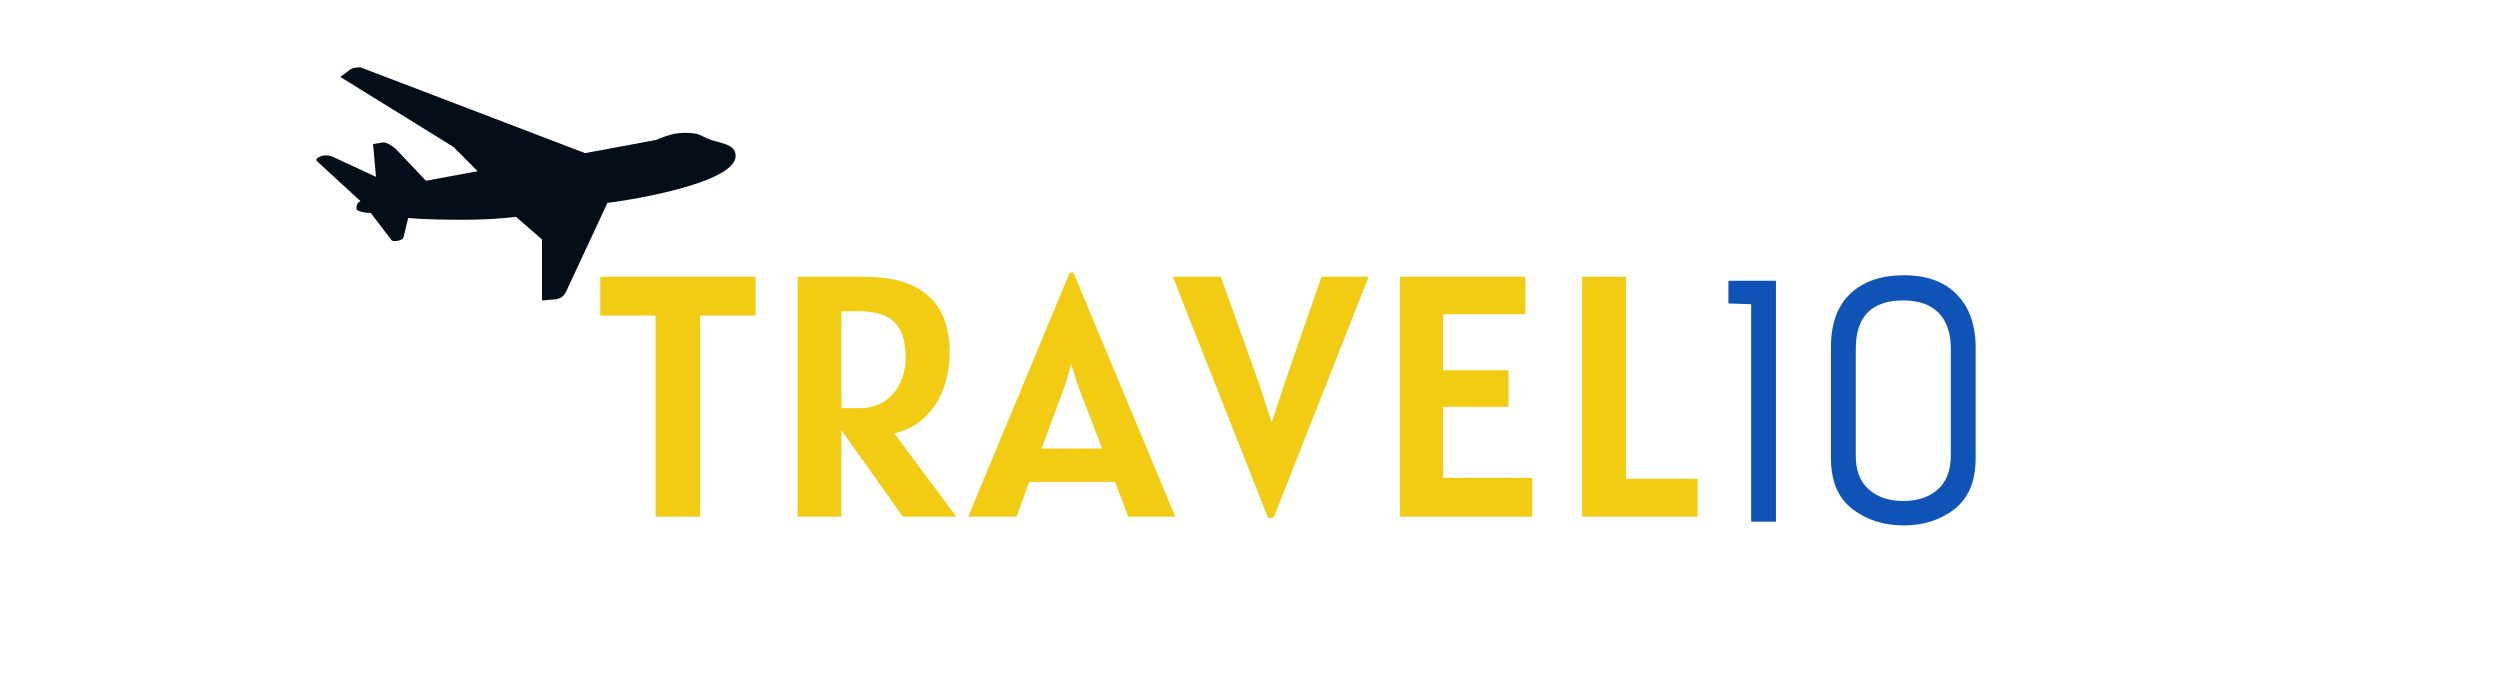
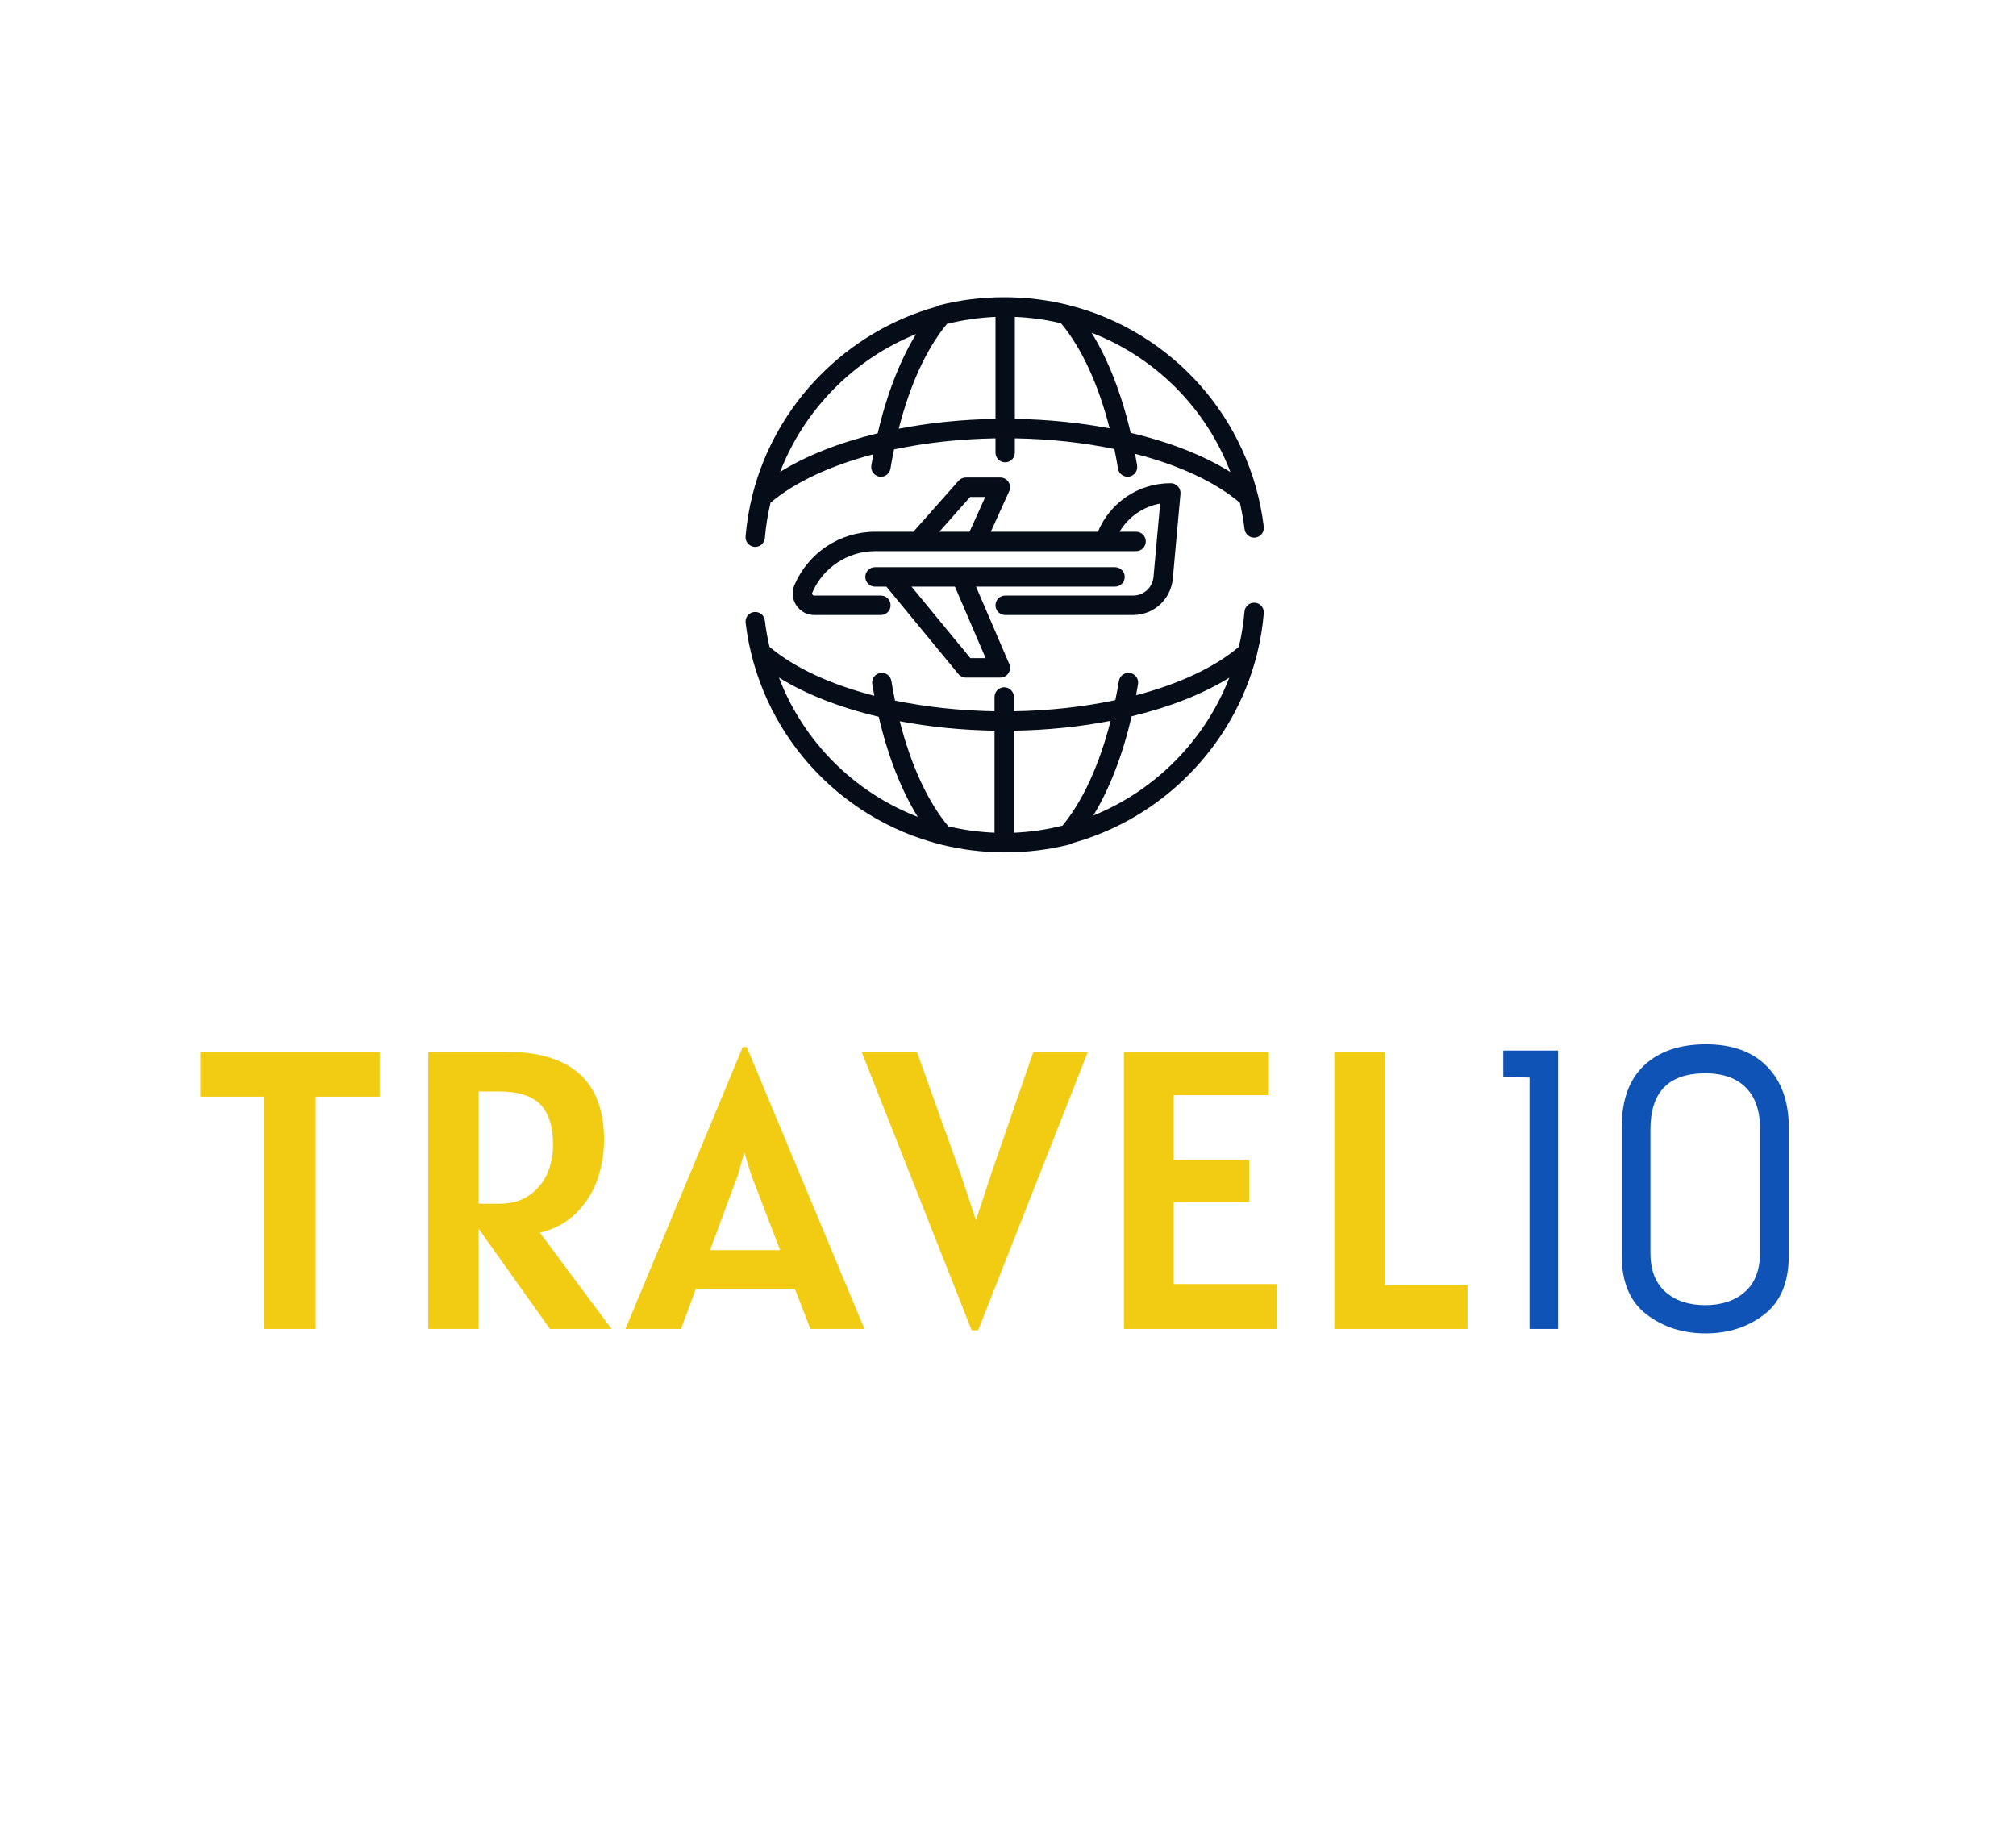
- <svg xmlns="http://www.w3.org/2000/svg" width="275" zoomAndPan="magnify" viewBox="0 0 206.25 56.25" height="75" preserveAspectRatio="xMidYMid meet" version="1.0">
+ <svg xmlns="http://www.w3.org/2000/svg" width="275" zoomAndPan="magnify" viewBox="0 0 206.25 187.5" height="250" preserveAspectRatio="xMidYMid meet" version="1.0">
  <defs>
    <g />
    <clipPath id="id1">
-       <path d="M 0.988 0 L 204.523 0 L 204.523 55.512 L 0.988 55.512 Z M 0.988 0 " clip-rule="nonzero" />
+       <path d="M 76.273 61.582 L 129.297 61.582 L 129.297 87.199 L 76.273 87.199 Z M 76.273 61.582 " clip-rule="nonzero" />
    </clipPath>
    <clipPath id="id2">
-       <path d="M 26 5.551 L 60.684 5.551 L 60.684 24.793 L 26 24.793 Z M 26 5.551 " clip-rule="nonzero" />
+       <path d="M 76.273 30.406 L 129.297 30.406 L 129.297 56 L 76.273 56 Z M 76.273 30.406 " clip-rule="nonzero" />
    </clipPath>
  </defs>
+   <path fill="rgb(1.959%, 5.099%, 9.409%)" d="M 99.254 50.84 L 100.801 50.84 L 99.191 54.398 L 96.102 54.398 Z M 119.984 59.191 L 120.77 50.52 C 120.797 50.242 120.691 49.965 120.504 49.758 C 120.316 49.551 120.043 49.434 119.762 49.434 C 116.473 49.434 113.57 51.402 112.324 54.398 L 101.367 54.398 L 103.246 50.258 C 103.383 49.949 103.359 49.59 103.176 49.309 C 102.992 49.023 102.68 48.852 102.344 48.852 L 98.809 48.852 C 98.527 48.852 98.258 48.973 98.07 49.184 L 93.449 54.398 L 89.539 54.398 C 85.938 54.398 82.695 56.539 81.277 59.855 C 80.988 60.531 81.055 61.305 81.461 61.922 C 81.871 62.547 82.559 62.918 83.301 62.918 L 90.125 62.918 C 90.672 62.918 91.113 62.473 91.113 61.926 C 91.113 61.375 90.672 60.93 90.125 60.93 L 83.301 60.93 C 83.199 60.93 83.141 60.867 83.117 60.828 C 83.078 60.766 83.07 60.703 83.098 60.641 C 84.203 58.059 86.734 56.387 89.539 56.387 L 99.82 56.387 C 99.824 56.387 99.824 56.387 99.828 56.387 C 99.828 56.387 99.832 56.387 99.832 56.387 L 116.227 56.387 C 116.773 56.387 117.219 55.941 117.219 55.395 C 117.219 54.844 116.773 54.398 116.227 54.398 L 114.539 54.398 C 115.438 52.887 116.941 51.832 118.688 51.52 L 118.012 59.012 C 117.91 60.105 117.012 60.93 115.918 60.93 L 102.832 60.93 C 102.285 60.93 101.844 61.375 101.844 61.926 C 101.844 62.473 102.285 62.918 102.832 62.918 L 115.918 62.918 C 118.043 62.918 119.793 61.316 119.984 59.191 " fill-opacity="1" fill-rule="nonzero" />
+   <path fill="rgb(1.959%, 5.099%, 9.409%)" d="M 100.836 67.332 L 99.277 67.332 L 93.254 60.016 L 97.695 60.016 Z M 114.074 60.016 C 114.621 60.016 115.066 59.574 115.066 59.023 C 115.066 58.473 114.621 58.027 114.074 58.027 L 91.156 58.027 C 91.152 58.027 91.148 58.027 91.145 58.027 L 89.52 58.027 C 88.973 58.027 88.527 58.473 88.527 59.023 C 88.527 59.574 88.973 60.016 89.52 60.016 L 90.684 60.016 L 98.047 68.957 C 98.234 69.188 98.516 69.32 98.809 69.32 L 102.344 69.32 C 102.676 69.32 102.988 69.152 103.172 68.871 C 103.352 68.59 103.383 68.238 103.254 67.93 L 99.852 60.016 L 114.074 60.016 " fill-opacity="1" fill-rule="nonzero" />
  <g clip-path="url(#id1)">
-     <path fill="rgb(100%, 100%, 100%)" d="M 0.988 0 L 205.262 0 L 205.262 62.91 L 0.988 62.91 Z M 0.988 0 " fill-opacity="1" fill-rule="nonzero" />
-     <path fill="rgb(100%, 100%, 100%)" d="M 0.988 0 L 204.523 0 L 204.523 55.512 L 0.988 55.512 Z M 0.988 0 " fill-opacity="1" fill-rule="nonzero" />
-     <path fill="rgb(100%, 100%, 100%)" d="M 0.988 0 L 204.523 0 L 204.523 55.512 L 0.988 55.512 Z M 0.988 0 " fill-opacity="1" fill-rule="nonzero" />
-     <path fill="rgb(100%, 100%, 100%)" d="M 0.988 0 L 204.523 0 L 204.523 55.512 L 0.988 55.512 Z M 0.988 0 " fill-opacity="1" fill-rule="nonzero" />
+     <path fill="rgb(1.959%, 5.099%, 9.409%)" d="M 111.852 83.434 C 113.512 80.715 114.852 77.25 115.773 73.281 C 119.645 72.348 123.07 71.004 125.762 69.332 C 123.273 75.75 118.176 80.875 111.852 83.434 Z M 79.691 69.316 C 82.434 71.027 85.934 72.391 89.898 73.328 C 90.84 77.344 92.203 80.84 93.895 83.57 C 87.414 81.07 82.203 75.895 79.691 69.316 Z M 101.746 74.754 L 101.746 85.188 C 101.625 85.184 101.508 85.18 101.387 85.172 C 101.328 85.168 101.266 85.168 101.207 85.164 C 101.023 85.152 100.84 85.137 100.656 85.121 C 100.621 85.121 100.582 85.117 100.547 85.113 C 100.082 85.07 99.621 85.02 99.16 84.949 C 99.148 84.949 99.137 84.945 99.121 84.945 C 98.91 84.914 98.695 84.879 98.484 84.84 C 98.457 84.836 98.426 84.832 98.395 84.824 C 98.184 84.789 97.977 84.746 97.766 84.707 C 97.75 84.703 97.734 84.699 97.719 84.695 C 97.488 84.648 97.258 84.598 97.027 84.543 C 94.918 82.027 93.203 78.297 92.051 73.785 C 95.102 74.363 98.371 74.699 101.746 74.754 Z M 113.621 73.746 C 112.48 78.23 110.781 81.945 108.695 84.469 C 107.09 84.875 105.43 85.121 103.727 85.191 L 103.727 74.754 C 107.176 74.699 110.516 74.348 113.621 73.746 Z M 128.391 61.664 C 127.84 61.617 127.363 62.023 127.32 62.57 C 127.215 63.801 127.02 65.008 126.738 66.18 C 124.238 68.293 120.574 69.988 116.227 71.129 C 116.297 70.754 116.363 70.375 116.426 69.988 C 116.516 69.449 116.148 68.938 115.609 68.848 C 115.078 68.758 114.559 69.125 114.469 69.668 C 114.359 70.332 114.238 70.988 114.105 71.629 C 110.895 72.309 107.379 72.703 103.727 72.766 L 103.727 71.305 C 103.727 70.754 103.285 70.309 102.738 70.309 C 102.188 70.309 101.746 70.754 101.746 71.305 L 101.746 72.766 C 98.172 72.703 94.727 72.324 91.566 71.672 C 91.43 71.016 91.305 70.348 91.195 69.664 C 91.105 69.125 90.594 68.754 90.055 68.848 C 89.516 68.938 89.148 69.449 89.238 69.992 C 89.305 70.391 89.375 70.789 89.449 71.18 C 85.008 70.039 81.266 68.32 78.727 66.176 C 78.52 65.297 78.359 64.395 78.25 63.48 C 78.184 62.934 77.691 62.547 77.145 62.613 C 76.602 62.68 76.215 63.176 76.281 63.719 C 77.633 74.879 85.762 83.75 96.227 86.391 C 96.234 86.395 96.238 86.395 96.246 86.398 C 96.277 86.406 96.309 86.414 96.344 86.422 C 96.551 86.473 96.762 86.523 96.977 86.57 C 97.008 86.578 97.039 86.586 97.074 86.59 C 97.582 86.703 98.098 86.797 98.617 86.879 C 98.645 86.883 98.676 86.887 98.703 86.895 C 98.941 86.93 99.184 86.961 99.426 86.992 C 99.445 86.996 99.465 87 99.484 87 C 99.996 87.062 100.508 87.109 101.027 87.145 C 101.086 87.148 101.145 87.152 101.203 87.156 C 101.398 87.164 101.594 87.176 101.789 87.184 C 101.855 87.184 101.922 87.188 101.988 87.188 C 102.238 87.195 102.488 87.199 102.738 87.199 C 102.789 87.199 102.84 87.199 102.891 87.199 C 102.902 87.199 102.914 87.199 102.926 87.199 C 105.113 87.199 107.297 86.93 109.418 86.398 C 109.535 86.367 109.648 86.312 109.746 86.246 C 118.887 83.707 126.195 76.348 128.57 67.035 C 128.586 66.984 128.598 66.938 128.605 66.887 C 128.941 65.543 129.176 64.156 129.293 62.738 C 129.34 62.191 128.934 61.707 128.391 61.664 " fill-opacity="1" fill-rule="nonzero" />
  </g>
  <g clip-path="url(#id2)">
-     <path fill="rgb(1.959%, 5.099%, 9.409%)" d="M 58.457 11.469 C 59.406 11.84 60.688 11.84 60.688 12.867 C 60.688 15.289 50.496 16.73 50.117 16.73 L 46.754 23.949 C 46.516 24.508 46.184 24.648 45.805 24.695 L 44.715 24.789 L 44.715 19.758 L 42.582 17.895 C 42.344 17.895 40.969 18.129 38.125 18.129 C 34.809 18.129 33.906 17.988 33.672 17.988 L 33.293 19.57 C 33.246 19.852 32.438 19.992 32.297 19.805 L 30.59 17.57 C 30.258 17.57 29.406 17.477 29.406 17.195 C 29.406 16.824 29.547 16.688 29.738 16.594 L 26.137 13.285 C 25.898 13.055 26.754 12.586 27.508 12.961 L 31.016 14.59 L 30.781 11.887 L 31.586 11.75 C 31.871 11.703 32.488 12.121 32.676 12.309 L 35.141 14.914 L 39.406 14.125 L 37.414 12.121 L 28.078 6.348 L 28.883 5.742 C 28.883 5.742 29.074 5.555 29.738 5.555 L 48.27 12.633 L 54.051 11.562 C 54.289 11.516 55.285 10.957 56.469 10.957 C 57.75 10.957 57.75 11.191 58.461 11.469 " fill-opacity="1" fill-rule="nonzero" />
+     <path fill="rgb(1.959%, 5.099%, 9.409%)" d="M 93.723 34.172 C 92.062 36.891 90.719 40.359 89.797 44.328 C 85.926 45.258 82.504 46.602 79.812 48.277 C 82.297 41.855 87.395 36.73 93.723 34.172 Z M 125.879 48.293 C 123.137 46.582 119.637 45.215 115.672 44.281 C 114.73 40.266 113.367 36.766 111.676 34.039 C 118.16 36.539 123.371 41.715 125.879 48.293 Z M 103.824 42.855 L 103.824 32.418 C 103.945 32.422 104.066 32.43 104.188 32.434 C 104.246 32.438 104.301 32.441 104.359 32.445 C 104.547 32.457 104.738 32.469 104.926 32.484 C 104.957 32.488 104.988 32.492 105.02 32.492 C 105.488 32.535 105.953 32.59 106.418 32.656 C 106.422 32.66 106.426 32.66 106.43 32.66 C 106.652 32.691 106.875 32.73 107.098 32.766 C 107.121 32.773 107.141 32.777 107.164 32.781 C 107.383 32.82 107.602 32.859 107.82 32.906 C 107.828 32.906 107.836 32.91 107.844 32.91 C 108.078 32.957 108.309 33.012 108.543 33.066 C 110.652 35.582 112.367 39.309 113.52 43.82 C 110.469 43.242 107.199 42.91 103.824 42.855 Z M 91.949 43.859 C 93.09 39.375 94.789 35.664 96.875 33.141 C 98.48 32.734 100.141 32.488 101.844 32.418 L 101.844 42.855 C 98.395 42.91 95.055 43.258 91.949 43.859 Z M 77.18 55.945 C 77.211 55.949 77.238 55.949 77.266 55.949 C 77.773 55.949 78.207 55.559 78.254 55.039 C 78.355 53.805 78.551 52.602 78.832 51.426 C 81.332 49.316 84.996 47.621 89.344 46.477 C 89.273 46.855 89.207 47.234 89.145 47.617 C 89.055 48.16 89.422 48.672 89.961 48.762 C 90.016 48.77 90.07 48.773 90.125 48.773 C 90.602 48.773 91.02 48.43 91.102 47.941 C 91.211 47.273 91.332 46.621 91.465 45.977 C 94.68 45.301 98.191 44.902 101.844 44.844 L 101.844 46.305 C 101.844 46.852 102.285 47.297 102.832 47.297 C 103.383 47.297 103.824 46.852 103.824 46.305 L 103.824 44.844 C 107.398 44.902 110.848 45.281 114.008 45.938 C 114.141 46.59 114.266 47.258 114.379 47.941 C 114.457 48.43 114.879 48.773 115.355 48.773 C 115.406 48.773 115.461 48.77 115.516 48.762 C 116.059 48.672 116.422 48.16 116.332 47.617 C 116.266 47.215 116.195 46.82 116.125 46.426 C 120.562 47.57 124.305 49.285 126.844 51.434 C 127.051 52.312 127.211 53.211 127.324 54.129 C 127.391 54.676 127.883 55.062 128.426 54.996 C 128.969 54.93 129.355 54.434 129.293 53.887 C 127.938 42.727 119.805 33.855 109.34 31.215 C 109.336 31.215 109.332 31.211 109.328 31.211 C 109.301 31.203 109.277 31.199 109.254 31.191 C 109.023 31.137 108.793 31.082 108.562 31.031 C 108.547 31.027 108.527 31.023 108.512 31.02 C 107.992 30.906 107.469 30.809 106.941 30.727 C 106.922 30.723 106.902 30.719 106.883 30.719 C 106.633 30.68 106.383 30.645 106.129 30.613 C 106.117 30.609 106.105 30.609 106.094 30.609 C 105.578 30.543 105.062 30.496 104.539 30.461 C 104.484 30.461 104.426 30.457 104.371 30.453 C 104.172 30.441 103.977 30.434 103.781 30.426 C 103.715 30.422 103.648 30.422 103.582 30.418 C 103.332 30.41 103.086 30.406 102.832 30.406 C 102.781 30.406 102.73 30.41 102.68 30.41 C 102.668 30.41 102.656 30.406 102.645 30.406 C 100.457 30.406 98.273 30.676 96.152 31.211 C 96.035 31.238 95.926 31.293 95.824 31.363 C 86.688 33.898 79.375 41.258 77 50.57 C 76.984 50.621 76.973 50.672 76.965 50.723 C 76.629 52.066 76.395 53.453 76.277 54.871 C 76.23 55.418 76.637 55.898 77.18 55.945 " fill-opacity="1" fill-rule="nonzero" />
  </g>
  <g fill="rgb(94.899%, 79.61%, 7.449%)" fill-opacity="1">
-     <g transform="translate(49.00709, 42.62727)">
+     <g transform="translate(19.76913, 135.9572)">
      <g>
-         <path d="M 13.328 -16.594 L 8.75 -16.594 L 8.75 0 L 5.078 0 L 5.078 -16.594 L 0.516 -16.594 L 0.516 -19.797 L 13.328 -19.797 Z M 13.328 -16.594 " />
+         <path d="M 19.078 -23.766 L 12.531 -23.766 L 12.531 0 L 7.281 0 L 7.281 -23.766 L 0.734 -23.766 L 0.734 -28.359 L 19.078 -28.359 Z M 19.078 -23.766 " />
      </g>
    </g>
  </g>
  <g fill="rgb(94.899%, 79.61%, 7.449%)" fill-opacity="1">
-     <g transform="translate(63.40772, 42.62727)">
+     <g transform="translate(40.39132, 135.9572)">
      <g>
-         <path d="M 11.078 0 L 6 -7.156 L 6 0 L 2.391 0 L 2.391 -19.797 L 7.891 -19.797 C 12.586 -19.797 14.938 -17.695 14.938 -13.5 C 14.938 -12.562 14.785 -11.641 14.484 -10.734 C 14.18 -9.828 13.688 -9.02 13 -8.312 C 12.312 -7.613 11.438 -7.133 10.375 -6.875 L 15.484 0 Z M 7.5 -8.953 C 8.301 -8.953 8.988 -9.141 9.562 -9.516 C 10.133 -9.898 10.566 -10.41 10.859 -11.047 C 11.16 -11.691 11.312 -12.395 11.312 -13.156 C 11.312 -14.457 11.008 -15.414 10.406 -16.031 C 9.801 -16.645 8.801 -16.953 7.406 -16.953 L 6 -16.953 L 6 -8.953 Z M 7.5 -8.953 " />
+         <path d="M 15.875 0 L 8.578 -10.25 L 8.578 0 L 3.422 0 L 3.422 -28.359 L 11.312 -28.359 C 18.039 -28.359 21.406 -25.348 21.406 -19.328 C 21.406 -17.984 21.188 -16.66 20.75 -15.359 C 20.312 -14.066 19.602 -12.922 18.625 -11.922 C 17.645 -10.922 16.383 -10.227 14.844 -9.844 L 22.172 0 Z M 10.734 -12.812 C 11.891 -12.812 12.879 -13.086 13.703 -13.641 C 14.523 -14.191 15.145 -14.922 15.562 -15.828 C 15.977 -16.742 16.188 -17.75 16.188 -18.844 C 16.188 -20.707 15.754 -22.082 14.891 -22.969 C 14.035 -23.852 12.613 -24.297 10.625 -24.297 L 8.578 -24.297 L 8.578 -12.812 Z M 10.734 -12.812 " />
      </g>
    </g>
  </g>
  <g fill="rgb(94.899%, 79.61%, 7.449%)" fill-opacity="1">
-     <g transform="translate(80.36464, 42.62727)">
+     <g transform="translate(64.67421, 135.9572)">
      <g>
-         <path d="M 11.625 -2.875 L 4.547 -2.875 L 3.5 0 L -0.484 0 L 7.891 -20.141 L 8.188 -20.141 L 16.594 0 L 12.719 0 Z M 10.562 -5.625 L 8.5 -11.016 L 8.016 -12.609 L 7.562 -11.016 L 5.562 -5.625 Z M 10.562 -5.625 " />
+         <path d="M 16.641 -4.109 L 6.516 -4.109 L 5 0 L -0.688 0 L 11.312 -28.844 L 11.719 -28.844 L 23.766 0 L 18.234 0 Z M 15.141 -8.062 L 12.172 -15.781 L 11.469 -18.062 L 10.828 -15.781 L 7.969 -8.062 Z M 15.141 -8.062 " />
      </g>
    </g>
  </g>
  <g fill="rgb(94.899%, 79.61%, 7.449%)" fill-opacity="1">
-     <g transform="translate(97.03754, 42.62727)">
+     <g transform="translate(88.55036, 135.9572)">
      <g>
-         <path d="M 15.875 -19.797 L 8.031 0.094 L 7.578 0.094 L -0.281 -19.797 L 3.672 -19.797 L 6.797 -11.078 L 7.875 -7.766 L 8.969 -11.078 L 11.984 -19.797 Z M 15.875 -19.797 " />
+         <path d="M 22.75 -28.359 L 11.516 0.141 L 10.859 0.141 L -0.406 -28.359 L 5.25 -28.359 L 9.719 -15.875 L 11.297 -11.125 L 12.859 -15.875 L 17.172 -28.359 Z M 22.75 -28.359 " />
      </g>
    </g>
  </g>
  <g fill="rgb(94.899%, 79.61%, 7.449%)" fill-opacity="1">
-     <g transform="translate(113.1992, 42.62727)">
+     <g transform="translate(111.6944, 135.9572)">
      <g>
-         <path d="M 13.203 -3.203 L 13.203 0 L 2.297 0 L 2.297 -19.797 L 12.641 -19.797 L 12.641 -16.703 L 5.859 -16.703 L 5.859 -12.078 L 11.25 -12.078 L 11.25 -9.062 L 5.859 -9.062 L 5.859 -3.203 Z M 13.203 -3.203 " />
+         <path d="M 18.922 -4.594 L 18.922 0 L 3.297 0 L 3.297 -28.359 L 18.109 -28.359 L 18.109 -23.922 L 8.375 -23.922 L 8.375 -17.297 L 16.109 -17.297 L 16.109 -12.984 L 8.375 -12.984 L 8.375 -4.594 Z M 18.922 -4.594 " />
      </g>
    </g>
  </g>
  <g fill="rgb(94.899%, 79.61%, 7.449%)" fill-opacity="1">
-     <g transform="translate(128.1395, 42.62727)">
+     <g transform="translate(133.0894, 135.9572)">
      <g>
-         <path d="M 11.906 -3.125 L 11.906 0 L 2.391 0 L 2.391 -19.797 L 6 -19.797 L 6 -3.125 Z M 11.906 -3.125 " />
+         <path d="M 17.047 -4.469 L 17.047 0 L 3.422 0 L 3.422 -28.359 L 8.578 -28.359 L 8.578 -4.469 Z M 17.047 -4.469 " />
      </g>
    </g>
  </g>
  <g fill="rgb(6.27%, 32.549%, 71.759%)" fill-opacity="1">
-     <g transform="translate(140.7823, 43.03566)">
+     <g transform="translate(151.1859, 135.9572)">
      <g>
-         <path d="M 5.734 0 L 3.688 0 L 3.688 -17.938 L 1.812 -18 L 1.812 -19.875 L 5.734 -19.875 Z M 5.734 0 " />
+         <path d="M 8.219 0 L 5.297 0 L 5.297 -25.719 L 2.609 -25.797 L 2.609 -28.484 L 8.219 -28.484 Z M 8.219 0 " />
      </g>
    </g>
  </g>
  <g fill="rgb(6.27%, 32.549%, 71.759%)" fill-opacity="1">
-     <g transform="translate(149.2719, 43.03566)">
+     <g transform="translate(163.3479, 135.9572)">
      <g>
-         <path d="M 13.719 -14.359 L 13.719 -5.25 C 13.719 -3.344 13.133 -1.938 11.969 -1.031 C 10.801 -0.133 9.406 0.312 7.781 0.312 C 6.156 0.312 4.75 -0.133 3.562 -1.031 C 2.375 -1.938 1.781 -3.344 1.781 -5.25 L 1.781 -14.391 C 1.781 -16.336 2.316 -17.812 3.391 -18.812 C 4.461 -19.82 5.938 -20.328 7.812 -20.328 C 9.688 -20.328 11.141 -19.797 12.172 -18.734 C 13.203 -17.672 13.719 -16.211 13.719 -14.359 Z M 11.672 -5.484 L 11.672 -14.25 C 11.672 -15.562 11.332 -16.555 10.656 -17.234 C 9.988 -17.91 9.02 -18.25 7.75 -18.25 C 5.133 -18.25 3.828 -16.914 3.828 -14.25 L 3.828 -5.422 C 3.828 -4.211 4.188 -3.289 4.906 -2.656 C 5.625 -2.02 6.57 -1.703 7.75 -1.703 C 8.926 -1.703 9.875 -2.02 10.594 -2.656 C 11.312 -3.289 11.672 -4.234 11.672 -5.484 Z M 11.672 -5.484 " />
+         <path d="M 19.656 -20.594 L 19.656 -7.531 C 19.656 -4.789 18.816 -2.773 17.141 -1.484 C 15.473 -0.191 13.473 0.453 11.141 0.453 C 8.816 0.453 6.805 -0.191 5.109 -1.484 C 3.41 -2.773 2.562 -4.789 2.562 -7.531 L 2.562 -20.625 C 2.562 -23.414 3.328 -25.531 4.859 -26.969 C 6.391 -28.406 8.5 -29.125 11.188 -29.125 C 13.875 -29.125 15.957 -28.363 17.438 -26.844 C 18.914 -25.332 19.656 -23.25 19.656 -20.594 Z M 16.719 -7.859 L 16.719 -20.422 C 16.719 -22.297 16.234 -23.719 15.266 -24.688 C 14.305 -25.664 12.922 -26.156 11.109 -26.156 C 7.367 -26.156 5.5 -24.242 5.5 -20.422 L 5.5 -7.766 C 5.5 -6.035 6.008 -4.711 7.031 -3.797 C 8.062 -2.891 9.414 -2.438 11.094 -2.438 C 12.781 -2.438 14.141 -2.891 15.172 -3.797 C 16.203 -4.711 16.719 -6.066 16.719 -7.859 Z M 16.719 -7.859 " />
      </g>
    </g>
  </g>
</svg>
